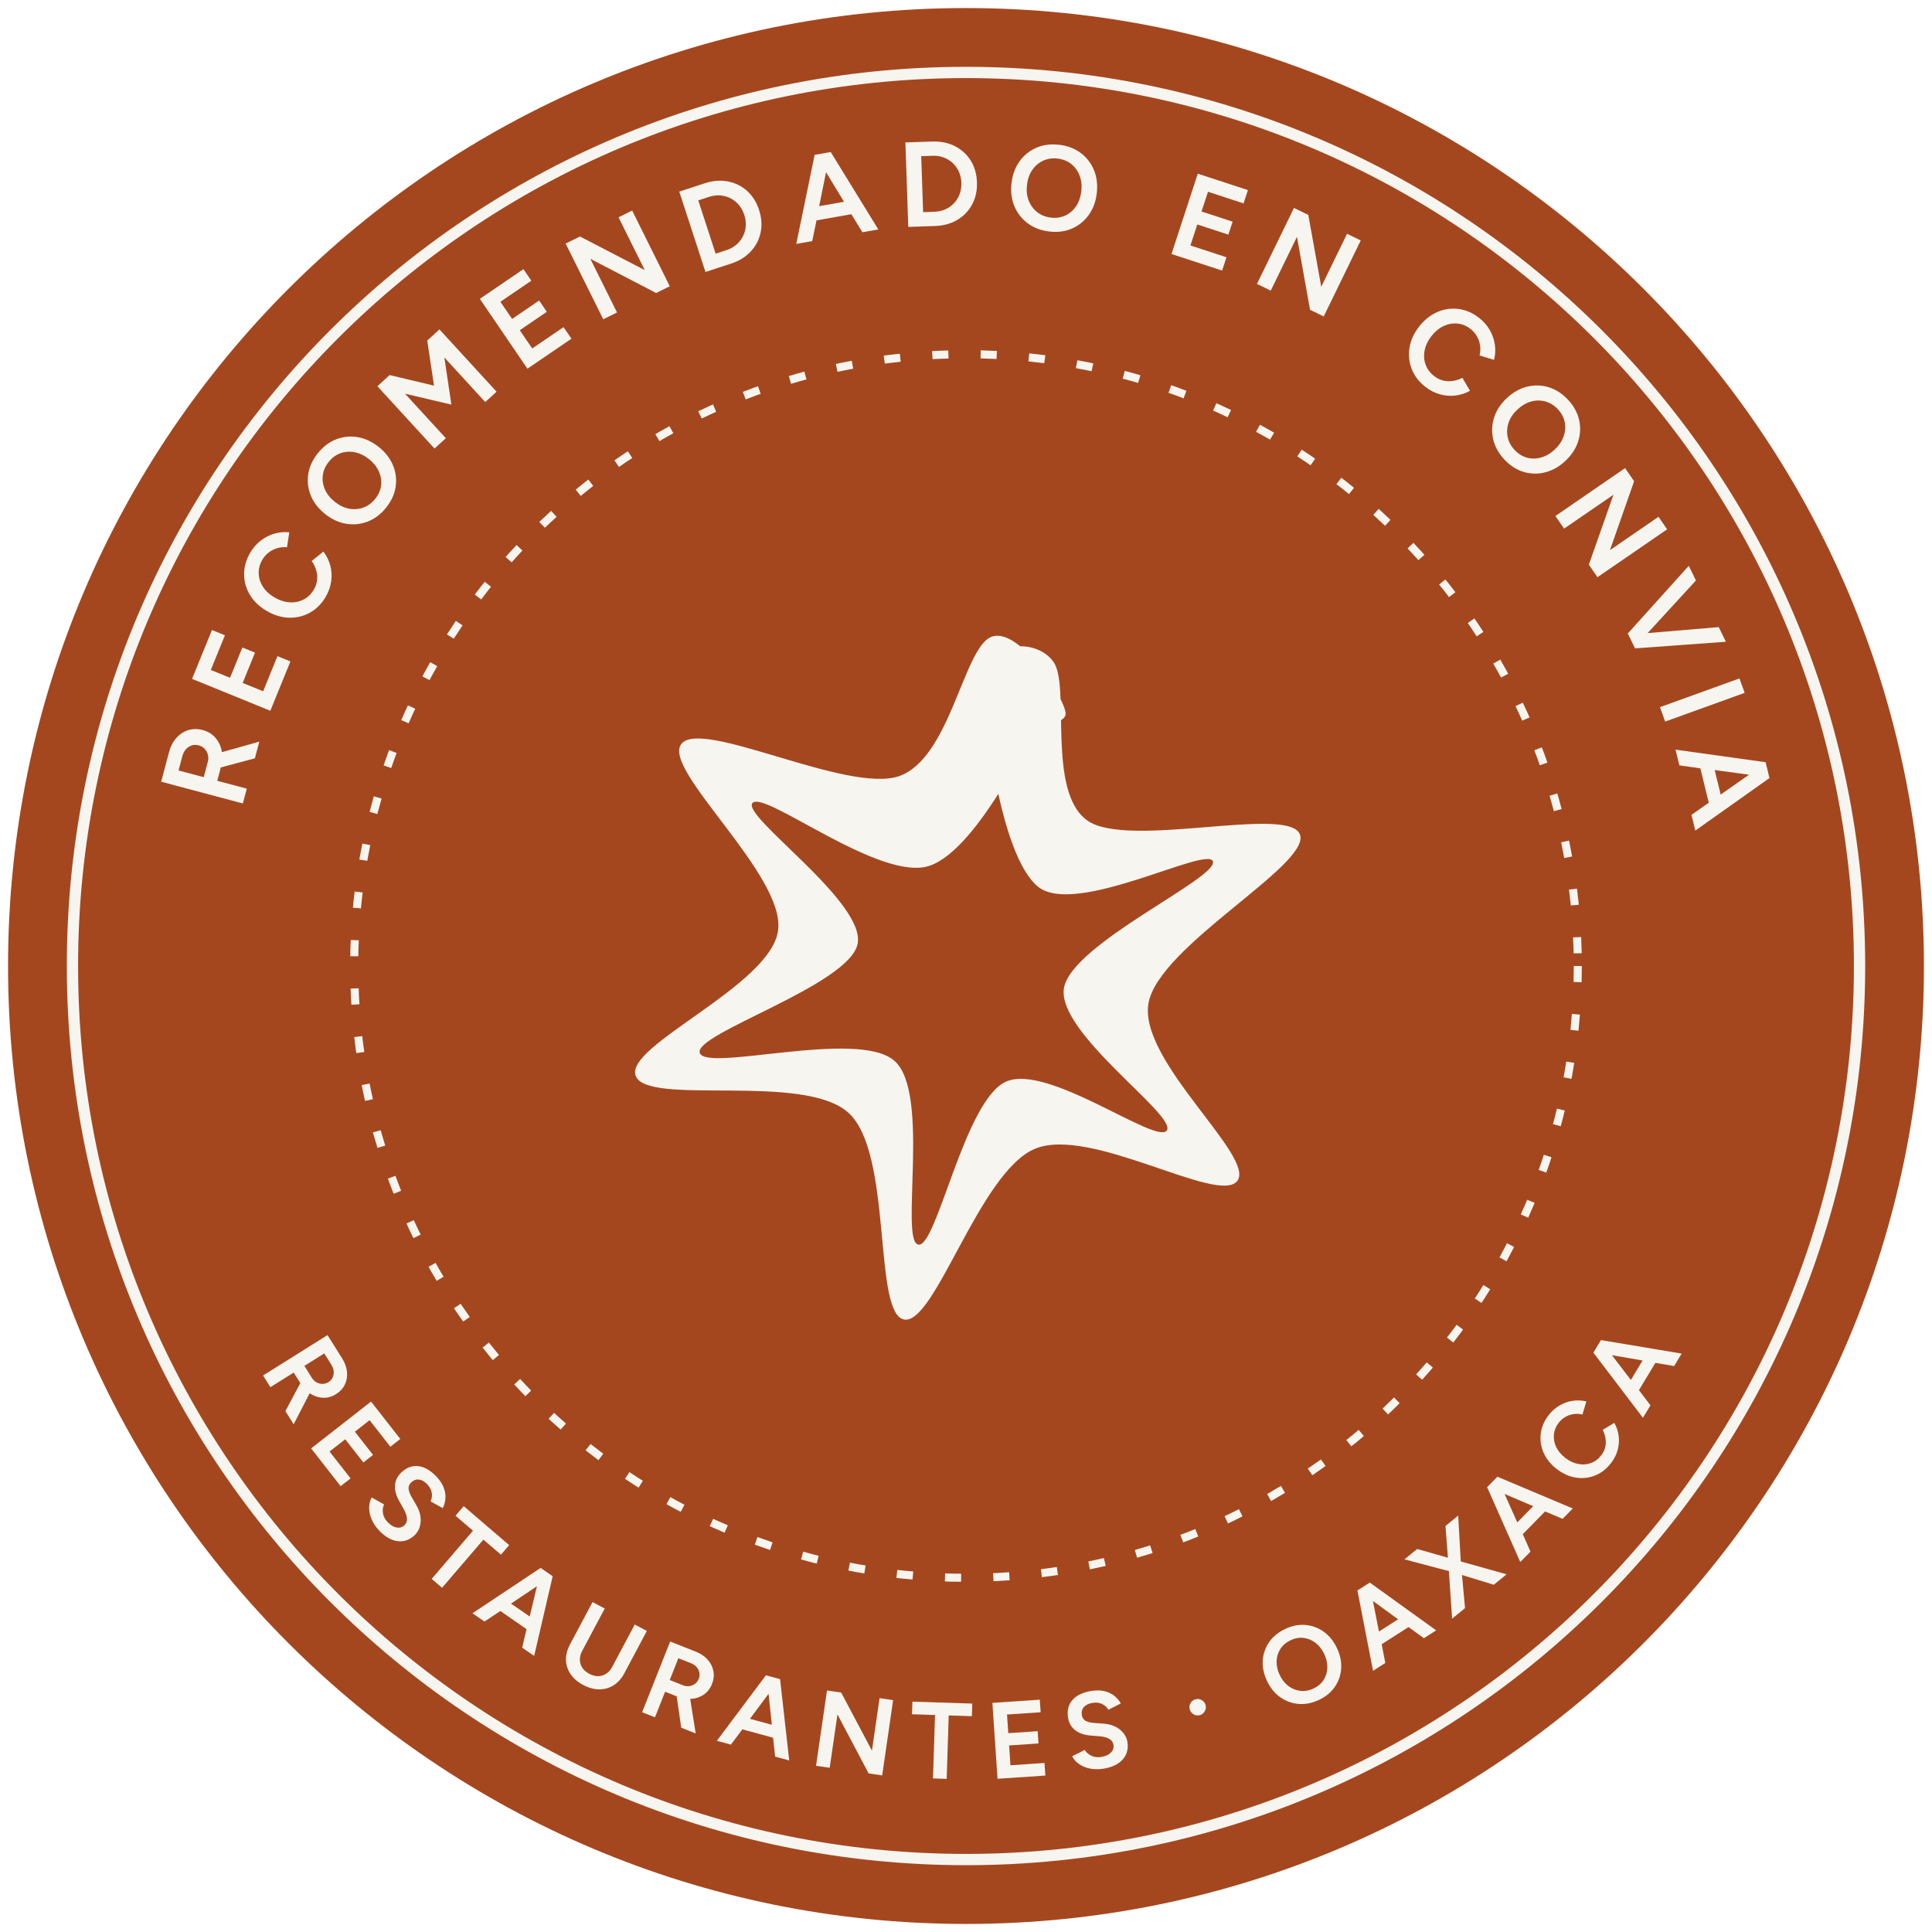
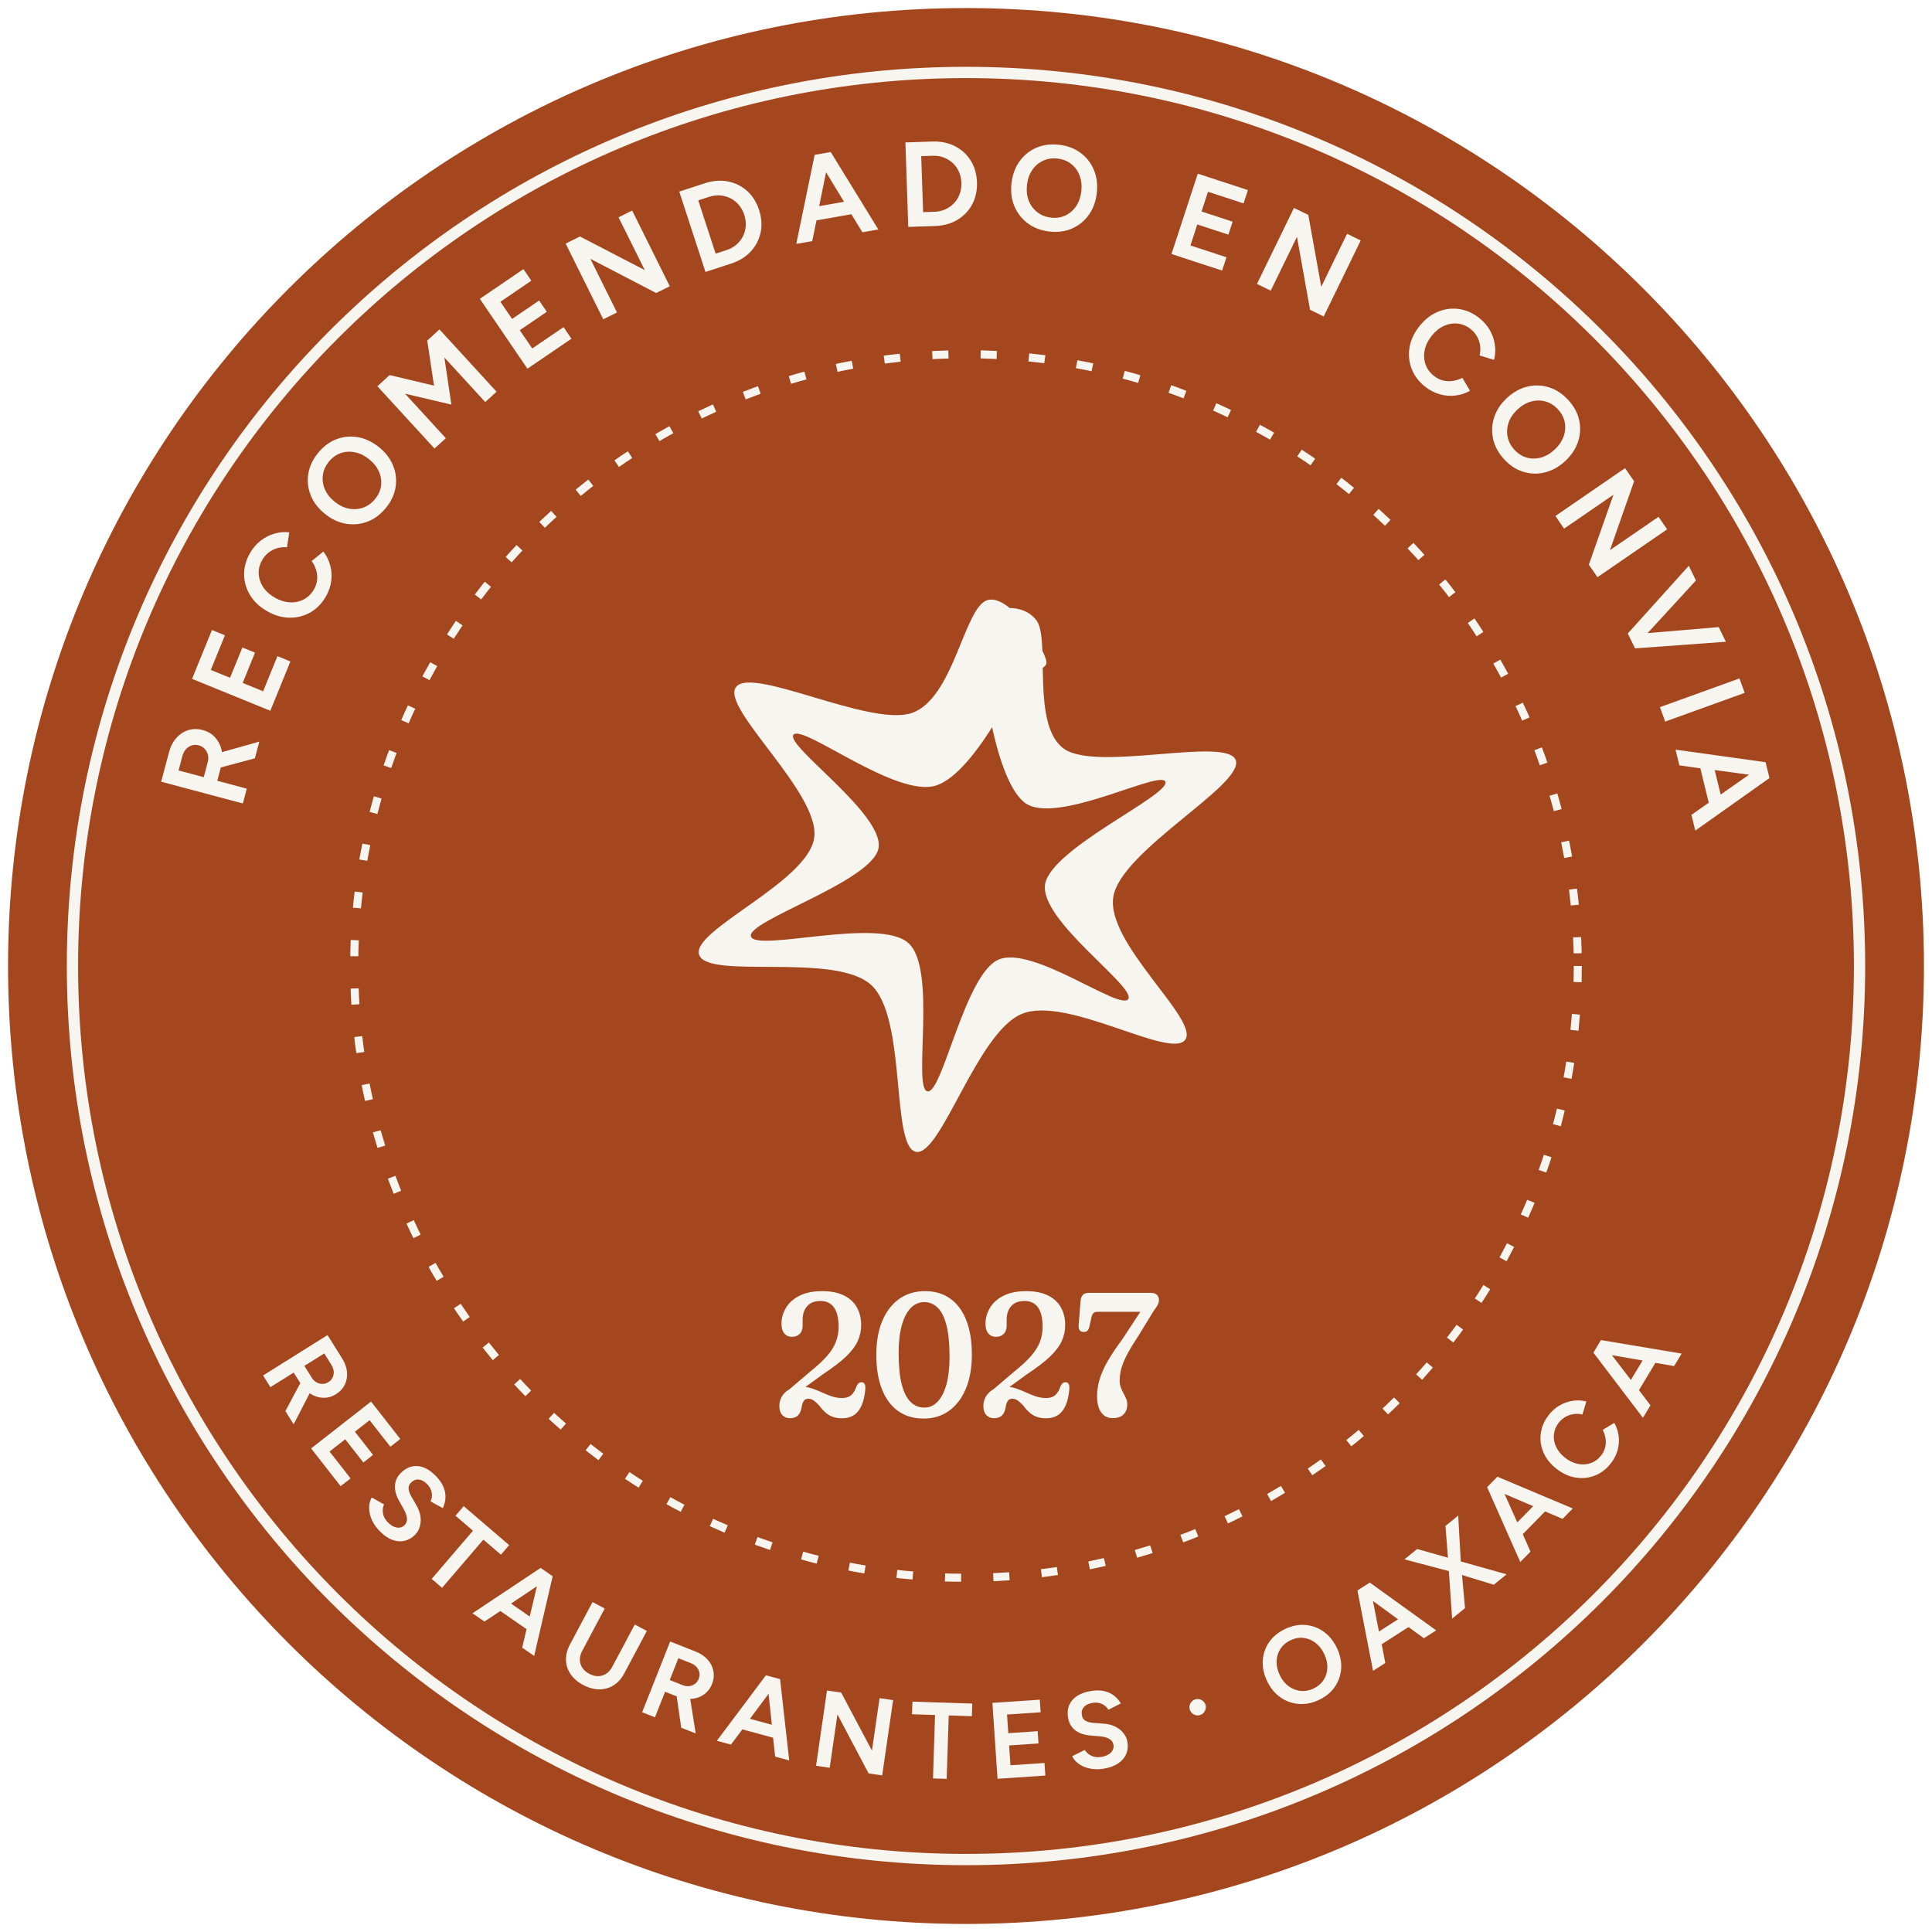
<svg xmlns="http://www.w3.org/2000/svg" width="100mm" height="100mm" viewBox="0 0 240 240" role="img" aria-label="Recomendado en Convia, Restaurantes">
  <circle cx="120" cy="120" r="119" fill="#a5471e" />
  <circle cx="120" cy="120" r="111" fill="none" stroke="#f7f5f0" stroke-width="1.4" />
  <circle cx="120" cy="120" r="76" fill="none" stroke="#f7f5f0" stroke-width="1" stroke-dasharray="2 4" />
  <g fill="#f7f5f0">
    <path transform="translate(31.10 96.31) rotate(-75.08)" d="M-3.623 0.0V-10.5H0.188Q1.282 -10.5 2.122 -10.072Q2.962 -9.645 3.435 -8.895Q3.907 -8.145 3.907 -7.155Q3.907 -6.12 3.345 -5.332Q2.782 -4.545 1.867 -4.155L4.327 0.0H2.182L-0.008 -3.81Q-0.113 -3.795 -0.21 -3.795Q-0.308 -3.795 -0.397 -3.795H-1.718V0.0ZM-1.718 -5.535H0.232Q0.712 -5.535 1.095 -5.745Q1.478 -5.955 1.71 -6.322Q1.942 -6.69 1.942 -7.155Q1.942 -7.86 1.432 -8.317Q0.922 -8.775 0.112 -8.775H-1.718Z" />
    <path transform="translate(34.80 85.30) rotate(-67.84)" d="M-3.232 0.0V-10.5H3.322V-8.76H-1.327V-6.18H2.737V-4.485H-1.327V-1.74H3.383V0.0Z" />
    <path transform="translate(40.16 74.30) rotate(-60.21)" d="M0.36 0.18Q-1.17 0.18 -2.347 -0.517Q-3.525 -1.215 -4.2 -2.438Q-4.875 -3.66 -4.875 -5.25Q-4.875 -6.84 -4.207 -8.062Q-3.54 -9.285 -2.362 -9.982Q-1.185 -10.68 0.33 -10.68Q1.395 -10.68 2.31 -10.305Q3.225 -9.93 3.922 -9.262Q4.62 -8.595 4.995 -7.725L3.24 -7.05Q2.985 -7.62 2.542 -8.047Q2.1 -8.475 1.537 -8.707Q0.975 -8.94 0.33 -8.94Q-0.615 -8.94 -1.357 -8.467Q-2.1 -7.995 -2.52 -7.17Q-2.94 -6.345 -2.94 -5.25Q-2.94 -4.17 -2.513 -3.33Q-2.085 -2.49 -1.335 -2.018Q-0.585 -1.545 0.375 -1.545Q1.035 -1.545 1.59 -1.792Q2.145 -2.04 2.58 -2.498Q3.015 -2.955 3.285 -3.54L5.025 -2.865Q4.65 -1.965 3.96 -1.275Q3.27 -0.585 2.34 -0.202Q1.41 0.18 0.36 0.18Z" />
    <path transform="translate(47.83 62.94) rotate(-51.67)" d="M0.037 0.18Q-1.538 0.18 -2.745 -0.517Q-3.953 -1.215 -4.643 -2.438Q-5.333 -3.66 -5.333 -5.235Q-5.333 -6.84 -4.65 -8.062Q-3.968 -9.285 -2.768 -9.975Q-1.567 -10.665 -0.008 -10.665Q1.567 -10.665 2.768 -9.967Q3.968 -9.27 4.65 -8.047Q5.332 -6.825 5.332 -5.235Q5.332 -3.66 4.657 -2.438Q3.982 -1.215 2.79 -0.517Q1.597 0.18 0.037 0.18ZM0.037 -1.56Q1.027 -1.56 1.785 -2.032Q2.542 -2.505 2.97 -3.337Q3.397 -4.17 3.397 -5.25Q3.397 -6.315 2.962 -7.155Q2.527 -7.995 1.762 -8.467Q0.997 -8.94 -0.008 -8.94Q-0.982 -8.94 -1.755 -8.467Q-2.528 -7.995 -2.963 -7.162Q-3.398 -6.33 -3.398 -5.25Q-3.398 -4.155 -2.955 -3.33Q-2.513 -2.505 -1.74 -2.032Q-0.968 -1.56 0.037 -1.56Z" />
    <path transform="translate(57.83 52.19) rotate(-42.51)" d="M-5.227 0.0V-10.5H-3.172L0.008 -5.805L3.172 -10.5H5.227V0.0H3.322V-7.515L0.008 -2.61L-3.322 -7.5V0.0Z" />
    <path transform="translate(68.19 43.98) rotate(-34.27)" d="M-3.232 0.0V-10.5H3.322V-8.76H-1.327V-6.18H2.737V-4.485H-1.327V-1.74H3.383V0.0Z" />
    <path transform="translate(79.07 37.61) rotate(-26.42)" d="M-4.612 0.0V-10.5H-2.632L2.723 -3.18V-10.5H4.613V0.0H2.723L-2.707 -7.44V0.0Z" />
    <path transform="translate(91.48 32.53) rotate(-18.06)" d="M-4.043 0.0V-10.5H-0.713Q0.877 -10.5 2.092 -9.825Q3.308 -9.15 3.99 -7.973Q4.673 -6.795 4.673 -5.25Q4.673 -3.72 3.99 -2.535Q3.308 -1.35 2.092 -0.675Q0.877 0.0 -0.713 0.0ZM-2.138 -1.77H-0.713Q0.022 -1.77 0.652 -2.032Q1.282 -2.295 1.755 -2.768Q2.228 -3.24 2.482 -3.877Q2.737 -4.515 2.737 -5.25Q2.737 -5.985 2.482 -6.622Q2.228 -7.26 1.755 -7.732Q1.282 -8.205 0.652 -8.468Q0.022 -8.73 -0.713 -8.73H-2.138Z" />
    <path transform="translate(104.02 29.40) rotate(-10.00)" d="M-5.183 0.0 -1.013 -10.5H1.012L5.167 0.0H3.157L2.197 -2.445H-2.198L-3.173 0.0ZM-1.568 -4.125H1.567L0.007 -8.13Z" />
    <path transform="translate(116.87 28.05) rotate(-1.95)" d="M-4.043 0.0V-10.5H-0.713Q0.877 -10.5 2.092 -9.825Q3.308 -9.15 3.99 -7.973Q4.673 -6.795 4.673 -5.25Q4.673 -3.72 3.99 -2.535Q3.308 -1.35 2.092 -0.675Q0.877 0.0 -0.713 0.0ZM-2.138 -1.77H-0.713Q0.022 -1.77 0.652 -2.032Q1.282 -2.295 1.755 -2.768Q2.228 -3.24 2.482 -3.877Q2.737 -4.515 2.737 -5.25Q2.737 -5.985 2.482 -6.622Q2.228 -7.26 1.755 -7.732Q1.282 -8.205 0.652 -8.468Q0.022 -8.73 -0.713 -8.73H-2.138Z" />
    <path transform="translate(130.36 28.58) rotate(6.46)" d="M0.037 0.18Q-1.538 0.18 -2.745 -0.517Q-3.953 -1.215 -4.643 -2.438Q-5.333 -3.66 -5.333 -5.235Q-5.333 -6.84 -4.65 -8.062Q-3.968 -9.285 -2.768 -9.975Q-1.567 -10.665 -0.008 -10.665Q1.567 -10.665 2.768 -9.967Q3.968 -9.27 4.65 -8.047Q5.332 -6.825 5.332 -5.235Q5.332 -3.66 4.657 -2.438Q3.982 -1.215 2.79 -0.517Q1.597 0.18 0.037 0.18ZM0.037 -1.56Q1.027 -1.56 1.785 -2.032Q2.542 -2.505 2.97 -3.337Q3.397 -4.17 3.397 -5.25Q3.397 -6.315 2.962 -7.155Q2.527 -7.995 1.762 -8.467Q0.997 -8.94 -0.008 -8.94Q-0.982 -8.94 -1.755 -8.467Q-2.528 -7.995 -2.963 -7.162Q-3.398 -6.33 -3.398 -5.25Q-3.398 -4.155 -2.955 -3.33Q-2.513 -2.505 -1.74 -2.032Q-0.968 -1.56 0.037 -1.56Z" />
    <path transform="translate(140.30 30.27) rotate(12.75)" d="" />
    <path transform="translate(148.60 32.56) rotate(18.11)" d="M-3.232 0.0V-10.5H3.322V-8.76H-1.327V-6.18H2.737V-4.485H-1.327V-1.74H3.383V0.0Z" />
    <path transform="translate(160.29 37.29) rotate(25.97)" d="M-4.612 0.0V-10.5H-2.632L2.723 -3.18V-10.5H4.613V0.0H2.723L-2.707 -7.44V0.0Z" />
    <path transform="translate(169.02 42.15) rotate(32.20)" d="" />
    <path transform="translate(176.89 47.69) rotate(38.19)" d="M0.36 0.18Q-1.17 0.18 -2.347 -0.517Q-3.525 -1.215 -4.2 -2.438Q-4.875 -3.66 -4.875 -5.25Q-4.875 -6.84 -4.207 -8.062Q-3.54 -9.285 -2.362 -9.982Q-1.185 -10.68 0.33 -10.68Q1.395 -10.68 2.31 -10.305Q3.225 -9.93 3.922 -9.262Q4.62 -8.595 4.995 -7.725L3.24 -7.05Q2.985 -7.62 2.542 -8.047Q2.1 -8.475 1.537 -8.707Q0.975 -8.94 0.33 -8.94Q-0.615 -8.94 -1.357 -8.467Q-2.1 -7.995 -2.52 -7.17Q-2.94 -6.345 -2.94 -5.25Q-2.94 -4.17 -2.513 -3.33Q-2.085 -2.49 -1.335 -2.018Q-0.585 -1.545 0.375 -1.545Q1.035 -1.545 1.59 -1.792Q2.145 -2.04 2.58 -2.498Q3.015 -2.955 3.285 -3.54L5.025 -2.865Q4.65 -1.965 3.96 -1.275Q3.27 -0.585 2.34 -0.202Q1.41 0.18 0.36 0.18Z" />
    <path transform="translate(187.00 56.95) rotate(46.74)" d="M0.037 0.18Q-1.538 0.18 -2.745 -0.517Q-3.953 -1.215 -4.643 -2.438Q-5.333 -3.66 -5.333 -5.235Q-5.333 -6.84 -4.65 -8.062Q-3.968 -9.285 -2.768 -9.975Q-1.567 -10.665 -0.008 -10.665Q1.567 -10.665 2.768 -9.967Q3.968 -9.27 4.65 -8.047Q5.332 -6.825 5.332 -5.235Q5.332 -3.66 4.657 -2.438Q3.982 -1.215 2.79 -0.517Q1.597 0.18 0.037 0.18ZM0.037 -1.56Q1.027 -1.56 1.785 -2.032Q2.542 -2.505 2.97 -3.337Q3.397 -4.17 3.397 -5.25Q3.397 -6.315 2.962 -7.155Q2.527 -7.995 1.762 -8.467Q0.997 -8.94 -0.008 -8.94Q-0.982 -8.94 -1.755 -8.467Q-2.528 -7.995 -2.963 -7.162Q-3.398 -6.33 -3.398 -5.25Q-3.398 -4.155 -2.955 -3.33Q-2.513 -2.505 -1.74 -2.032Q-0.968 -1.56 0.037 -1.56Z" />
    <path transform="translate(195.83 67.90) rotate(55.51)" d="M-4.612 0.0V-10.5H-2.632L2.723 -3.18V-10.5H4.613V0.0H2.723L-2.707 -7.44V0.0Z" />
    <path transform="translate(202.66 79.62) rotate(63.96)" d="M-1.027 0.0 -5.257 -10.5H-3.232L0.008 -2.235L3.217 -10.5H5.242L1.027 0.0Z" />
    <path transform="translate(206.53 88.74) rotate(70.14)" d="M-0.952 0.0V-10.5H0.953V0.0Z" />
    <path transform="translate(209.37 98.16) rotate(76.27)" d="M-5.183 0.0 -1.013 -10.5H1.012L5.167 0.0H3.157L2.197 -2.445H-2.198L-3.173 0.0ZM-1.568 -4.125H1.567L0.007 -8.13Z" />
    <path transform="translate(34.41 173.63) rotate(57.93)" d="M-3.26 0.0V-9.45H0.169Q1.154 -9.45 1.91 -9.065Q2.666 -8.681 3.092 -8.005Q3.517 -7.33 3.517 -6.439Q3.517 -5.508 3.01 -4.799Q2.504 -4.09 1.681 -3.74L3.895 0.0H1.964L-0.007 -3.429Q-0.101 -3.415 -0.189 -3.415Q-0.277 -3.415 -0.358 -3.415H-1.546V0.0ZM-1.546 -4.981H0.209Q0.641 -4.981 0.986 -5.17Q1.33 -5.359 1.539 -5.69Q1.748 -6.021 1.748 -6.439Q1.748 -7.074 1.289 -7.486Q0.83 -7.897 0.101 -7.897H-1.546Z" />
    <path transform="translate(40.44 182.22) rotate(51.97)" d="M-2.909 0.0V-9.45H2.99V-7.884H-1.195V-5.562H2.464V-4.037H-1.195V-1.566H3.044V0.0Z" />
    <path transform="translate(47.18 189.98) rotate(46.14)" d="M0.108 0.162Q-0.621 0.162 -1.242 -0.013Q-1.863 -0.189 -2.335 -0.499Q-2.808 -0.81 -3.119 -1.202Q-3.429 -1.593 -3.537 -2.025L-1.863 -2.525Q-1.688 -2.052 -1.208 -1.694Q-0.729 -1.337 -0.014 -1.323Q0.783 -1.309 1.269 -1.654Q1.755 -1.998 1.755 -2.565Q1.755 -3.051 1.357 -3.375Q0.958 -3.699 0.284 -3.874L-0.918 -4.185Q-1.593 -4.361 -2.119 -4.705Q-2.646 -5.049 -2.943 -5.575Q-3.24 -6.102 -3.24 -6.79Q-3.24 -8.127 -2.369 -8.87Q-1.498 -9.612 0.108 -9.612Q1.026 -9.612 1.701 -9.342Q2.376 -9.072 2.828 -8.593Q3.28 -8.114 3.523 -7.465L1.863 -6.952Q1.688 -7.452 1.215 -7.79Q0.742 -8.127 0.04 -8.127Q-0.675 -8.127 -1.087 -7.79Q-1.498 -7.452 -1.498 -6.845Q-1.498 -6.359 -1.175 -6.088Q-0.851 -5.819 -0.297 -5.67L0.904 -5.373Q2.16 -5.076 2.842 -4.306Q3.523 -3.537 3.523 -2.619Q3.523 -1.795 3.125 -1.168Q2.727 -0.54 1.964 -0.189Q1.202 0.162 0.108 0.162Z" />
    <path transform="translate(54.27 196.69) rotate(40.60)" d="M-0.85 0.0V-7.884H-3.712V-9.45H3.726V-7.884H0.85V0.0Z" />
    <path transform="translate(62.53 203.06) rotate(34.68)" d="M-4.664 0.0 -0.911 -9.45H0.911L4.651 0.0H2.842L1.978 -2.2H-1.978L-2.855 0.0ZM-1.411 -3.712H1.411L0.007 -7.317Z" />
    <path transform="translate(72.54 209.15) rotate(28.03)" d="M-0.027 0.189Q-1.174 0.189 -2.032 -0.27Q-2.889 -0.729 -3.355 -1.552Q-3.821 -2.376 -3.821 -3.483V-9.45H-2.106V-3.483Q-2.106 -2.862 -1.843 -2.383Q-1.579 -1.903 -1.107 -1.647Q-0.635 -1.391 0.0 -1.391Q0.635 -1.391 1.114 -1.647Q1.593 -1.903 1.856 -2.383Q2.12 -2.862 2.12 -3.483V-9.45H3.821V-3.483Q3.821 -2.376 3.348 -1.552Q2.875 -0.729 2.011 -0.27Q1.147 0.189 -0.027 0.189Z" />
    <path transform="translate(82.80 213.90) rotate(21.61)" d="M-3.26 0.0V-9.45H0.169Q1.154 -9.45 1.91 -9.065Q2.666 -8.681 3.092 -8.005Q3.517 -7.33 3.517 -6.439Q3.517 -5.508 3.01 -4.799Q2.504 -4.09 1.681 -3.74L3.895 0.0H1.964L-0.007 -3.429Q-0.101 -3.415 -0.189 -3.415Q-0.277 -3.415 -0.358 -3.415H-1.546V0.0ZM-1.546 -4.981H0.209Q0.641 -4.981 0.986 -5.17Q1.33 -5.359 1.539 -5.69Q1.748 -6.021 1.748 -6.439Q1.748 -7.074 1.289 -7.486Q0.83 -7.897 0.101 -7.897H-1.546Z" />
    <path transform="translate(93.55 217.47) rotate(15.18)" d="M-4.664 0.0 -0.911 -9.45H0.911L4.651 0.0H2.842L1.978 -2.2H-1.978L-2.855 0.0ZM-1.411 -3.712H1.411L0.007 -7.317Z" />
    <path transform="translate(105.48 219.95) rotate(8.27)" d="M-4.151 0.0V-9.45H-2.369L2.45 -2.862V-9.45H4.151V0.0H2.45L-2.437 -6.696V0.0Z" />
    <path transform="translate(116.75 220.95) rotate(1.85)" d="M-0.85 0.0V-7.884H-3.712V-9.45H3.726V-7.884H0.85V0.0Z" />
    <path transform="translate(126.82 220.77) rotate(-3.87)" d="M-2.909 0.0V-9.45H2.99V-7.884H-1.195V-5.562H2.464V-4.037H-1.195V-1.566H3.044V0.0Z" />
    <path transform="translate(137.02 219.56) rotate(-9.70)" d="M0.108 0.162Q-0.621 0.162 -1.242 -0.013Q-1.863 -0.189 -2.335 -0.499Q-2.808 -0.81 -3.119 -1.202Q-3.429 -1.593 -3.537 -2.025L-1.863 -2.525Q-1.688 -2.052 -1.208 -1.694Q-0.729 -1.337 -0.014 -1.323Q0.783 -1.309 1.269 -1.654Q1.755 -1.998 1.755 -2.565Q1.755 -3.051 1.357 -3.375Q0.958 -3.699 0.284 -3.874L-0.918 -4.185Q-1.593 -4.361 -2.119 -4.705Q-2.646 -5.049 -2.943 -5.575Q-3.24 -6.102 -3.24 -6.79Q-3.24 -8.127 -2.369 -8.87Q-1.498 -9.612 0.108 -9.612Q1.026 -9.612 1.701 -9.342Q2.376 -9.072 2.828 -8.593Q3.28 -8.114 3.523 -7.465L1.863 -6.952Q1.688 -7.452 1.215 -7.79Q0.742 -8.127 0.04 -8.127Q-0.675 -8.127 -1.087 -7.79Q-1.498 -7.452 -1.498 -6.845Q-1.498 -6.359 -1.175 -6.088Q-0.851 -5.819 -0.297 -5.67L0.904 -5.373Q2.16 -5.076 2.842 -4.306Q3.523 -3.537 3.523 -2.619Q3.523 -1.795 3.125 -1.168Q2.727 -0.54 1.964 -0.189Q1.202 0.162 0.108 0.162Z" />
    <path transform="translate(144.77 217.91) rotate(-14.20)" d="" />
    <path transform="translate(150.13 216.40) rotate(-17.36)" d="M-0.007 -3.51Q-0.425 -3.51 -0.722 -3.814Q-1.019 -4.117 -1.019 -4.536Q-1.019 -4.954 -0.722 -5.252Q-0.425 -5.548 -0.007 -5.548Q0.412 -5.548 0.715 -5.252Q1.019 -4.954 1.019 -4.536Q1.019 -4.117 0.715 -3.814Q0.412 -3.51 -0.007 -3.51Z" />
    <path transform="translate(155.40 214.59) rotate(-20.52)" d="" />
    <path transform="translate(163.78 211.02) rotate(-25.69)" d="M0.034 0.162Q-1.384 0.162 -2.47 -0.466Q-3.557 -1.093 -4.178 -2.194Q-4.799 -3.294 -4.799 -4.712Q-4.799 -6.156 -4.185 -7.256Q-3.571 -8.357 -2.491 -8.977Q-1.411 -9.598 -0.007 -9.598Q1.411 -9.598 2.491 -8.971Q3.571 -8.343 4.185 -7.243Q4.799 -6.143 4.799 -4.712Q4.799 -3.294 4.192 -2.194Q3.584 -1.093 2.511 -0.466Q1.438 0.162 0.034 0.162ZM0.034 -1.404Q0.925 -1.404 1.606 -1.829Q2.288 -2.255 2.673 -3.004Q3.058 -3.753 3.058 -4.725Q3.058 -5.683 2.666 -6.439Q2.275 -7.196 1.586 -7.621Q0.898 -8.046 -0.007 -8.046Q-0.884 -8.046 -1.579 -7.621Q-2.275 -7.196 -2.666 -6.446Q-3.058 -5.697 -3.058 -4.725Q-3.058 -3.74 -2.659 -2.997Q-2.261 -2.255 -1.566 -1.829Q-0.871 -1.404 0.034 -1.404Z" />
    <path transform="translate(174.49 205.04) rotate(-32.65)" d="M-4.664 0.0 -0.911 -9.45H0.911L4.651 0.0H2.842L1.978 -2.2H-1.978L-2.855 0.0ZM-1.411 -3.712H1.411L0.007 -7.317Z" />
    <path transform="translate(183.77 198.32) rotate(-39.15)" d="M-4.361 0.0 -0.945 -4.833 -4.306 -9.45H-2.268L0.014 -6.197L2.268 -9.45H4.306L0.958 -4.833L4.361 0.0H2.309L0.014 -3.429L-2.295 0.0Z" />
    <path transform="translate(192.12 190.71) rotate(-45.56)" d="M-4.664 0.0 -0.911 -9.45H0.911L4.651 0.0H2.842L1.978 -2.2H-1.978L-2.855 0.0ZM-1.411 -3.712H1.411L0.007 -7.317Z" />
    <path transform="translate(199.80 181.91) rotate(-52.20)" d="M0.324 0.162Q-1.053 0.162 -2.113 -0.466Q-3.172 -1.093 -3.78 -2.194Q-4.387 -3.294 -4.387 -4.725Q-4.387 -6.156 -3.787 -7.256Q-3.186 -8.357 -2.126 -8.984Q-1.066 -9.612 0.297 -9.612Q1.256 -9.612 2.079 -9.274Q2.903 -8.937 3.53 -8.336Q4.158 -7.736 4.496 -6.952L2.916 -6.345Q2.687 -6.858 2.288 -7.243Q1.89 -7.627 1.384 -7.837Q0.878 -8.046 0.297 -8.046Q-0.553 -8.046 -1.222 -7.621Q-1.89 -7.196 -2.268 -6.453Q-2.646 -5.71 -2.646 -4.725Q-2.646 -3.753 -2.261 -2.997Q-1.876 -2.241 -1.201 -1.816Q-0.526 -1.391 0.338 -1.391Q0.932 -1.391 1.431 -1.613Q1.931 -1.836 2.322 -2.248Q2.714 -2.659 2.957 -3.186L4.522 -2.579Q4.185 -1.768 3.564 -1.147Q2.943 -0.526 2.106 -0.182Q1.269 0.162 0.324 0.162Z" />
    <path transform="translate(206.50 172.13) rotate(-58.92)" d="M-4.664 0.0 -0.911 -9.45H0.911L4.651 0.0H2.842L1.978 -2.2H-1.978L-2.855 0.0ZM-1.411 -3.712H1.411L0.007 -7.317Z" />
  </g>
-   <path transform="translate(68.00 66.00) scale(0.52)" d="M104.6 35.0 C104.0 43.9 108.1 77.5 117.2 84.9 C126.2 92.2 157.9 74.9 159.0 78.9 C160.0 83.0 125.3 98.5 123.4 109.1 C121.6 119.8 150.3 139.4 148.0 143.1 C145.7 146.8 119.4 126.9 109.5 131.5 C99.6 136.0 93.0 171.3 88.6 170.4 C84.1 169.6 91.6 134.1 82.9 126.5 C74.2 118.8 37.9 129.3 36.4 124.6 C34.9 120.0 72.0 108.5 74.1 98.6 C76.2 88.6 46.2 68.0 49.0 64.9 C51.9 61.8 79.6 83.9 91.3 79.9 C103.1 75.9 116.8 46.4 119.5 41.0 C122.2 35.6 106.8 46.9 107.5 47.3 C108.2 47.7 124.1 47.2 123.8 43.5 C123.6 39.8 112.7 22.7 106.1 25.2 C99.4 27.7 96.3 54.2 84.0 58.5 C71.6 62.7 36.8 44.6 32.0 50.8 C27.2 56.9 57.0 82.2 55.1 95.4 C53.3 108.6 18.3 122.9 21.1 130.1 C23.9 137.4 61.2 129.2 71.9 138.9 C82.6 148.5 77.7 186.8 85.2 188.3 C92.6 189.7 103.2 153.0 116.5 147.5 C129.8 142.0 160.3 161.0 164.8 155.2 C169.3 149.4 141.1 126.5 143.6 112.7 C146.1 99.0 182.2 79.8 179.8 72.5 C177.4 65.3 138.8 76.0 129.0 69.1 C119.2 62.2 125.0 36.9 120.9 31.2 C116.9 25.5 105.3 26.0 104.6 35.0 Z" fill="#f7f5f0" />
+   <path transform="translate(78.00 64.00) scale(0.42)" d="M104.6 35.0 C104.0 43.9 108.1 77.5 117.2 84.9 C126.2 92.2 157.9 74.9 159.0 78.9 C160.0 83.0 125.3 98.5 123.4 109.1 C121.6 119.8 150.3 139.4 148.0 143.1 C145.7 146.8 119.4 126.9 109.5 131.5 C99.6 136.0 93.0 171.3 88.6 170.4 C84.1 169.6 91.6 134.1 82.9 126.5 C74.2 118.8 37.9 129.3 36.4 124.6 C34.9 120.0 72.0 108.5 74.1 98.6 C76.2 88.6 46.2 68.0 49.0 64.9 C51.9 61.8 79.6 83.9 91.3 79.9 C103.1 75.9 116.8 46.4 119.5 41.0 C122.2 35.6 106.8 46.9 107.5 47.3 C108.2 47.7 124.1 47.2 123.8 43.5 C123.6 39.8 112.7 22.7 106.1 25.2 C99.4 27.7 96.3 54.2 84.0 58.5 C71.6 62.7 36.8 44.6 32.0 50.8 C27.2 56.9 57.0 82.2 55.1 95.4 C53.3 108.6 18.3 122.9 21.1 130.1 C23.9 137.4 61.2 129.2 71.9 138.9 C82.6 148.5 77.7 186.8 85.2 188.3 C92.6 189.7 103.2 153.0 116.5 147.5 C129.8 142.0 160.3 161.0 164.8 155.2 C169.3 149.4 141.1 126.5 143.6 112.7 C146.1 99.0 182.2 79.8 179.8 72.5 C177.4 65.3 138.8 76.0 129.0 69.1 C119.2 62.2 125.0 36.9 120.9 31.2 C116.9 25.5 105.3 26.0 104.6 35.0 Z" fill="#f7f5f0" />
+   <path transform="translate(96.11 176)" d="M2.222 -2.453 1.595 -3.113 4.532 -5.61Q5.852 -6.666 6.627 -7.557Q7.403 -8.448 7.733 -9.322Q8.063 -10.197 8.063 -11.176Q8.063 -12.276 7.799 -12.991Q7.535 -13.706 7.034 -14.047Q6.534 -14.388 5.819 -14.388Q4.697 -14.388 4.147 -13.733Q3.597 -13.079 3.597 -12.089V-11.33Q3.597 -10.681 3.239 -10.307Q2.882 -9.933 2.266 -9.933Q1.672 -9.933 1.32 -10.357Q0.968 -10.78 0.968 -11.539Q0.968 -12.606 1.523 -13.535Q2.079 -14.465 3.201 -15.037Q4.323 -15.609 6.006 -15.609Q7.667 -15.609 8.745 -15.064Q9.823 -14.52 10.345 -13.574Q10.868 -12.628 10.868 -11.407Q10.868 -10.351 10.444 -9.416Q10.021 -8.481 8.998 -7.496Q7.975 -6.512 6.171 -5.324ZM0.704 -1.353Q0.704 -2.332 1.425 -3.03Q2.145 -3.729 3.509 -3.729Q4.18 -3.729 4.79 -3.514Q5.401 -3.3 6 -3.025Q6.6 -2.75 7.216 -2.541Q7.832 -2.332 8.514 -2.332Q9.229 -2.332 9.636 -2.695Q10.043 -3.058 10.274 -3.751Q10.417 -4.081 10.593 -4.202Q10.769 -4.323 10.978 -4.29Q11.209 -4.268 11.313 -4.042Q11.418 -3.817 11.374 -3.322Q11.253 -2.101 10.884 -1.325Q10.516 -0.55 9.922 -0.181Q9.328 0.187 8.503 0.187Q7.876 0.187 7.386 0.022Q6.897 -0.143 6.473 -0.5Q6.05 -0.858 5.632 -1.43Q5.214 -1.87 4.917 -2.057Q4.62 -2.244 4.29 -2.244Q3.905 -2.244 3.723 -1.958Q3.542 -1.672 3.454 -1.089Q3.366 -0.66 3.184 -0.379Q3.003 -0.099 2.717 0.038Q2.431 0.176 2.024 0.176Q1.441 0.176 1.072 -0.214Q0.704 -0.605 0.704 -1.353ZM18.799 -15.609Q20.647 -15.609 21.945 -14.674Q23.243 -13.739 23.93 -11.979Q24.618 -10.219 24.618 -7.733Q24.618 -5.269 23.87 -3.487Q23.122 -1.705 21.78 -0.742Q20.438 0.22 18.634 0.22Q16.775 0.22 15.455 -0.72Q14.135 -1.661 13.442 -3.437Q12.749 -5.214 12.749 -7.711Q12.749 -10.153 13.497 -11.924Q14.245 -13.695 15.604 -14.652Q16.962 -15.609 18.799 -15.609ZM21.846 -7.502Q21.846 -9.867 21.466 -11.357Q21.087 -12.848 20.383 -13.546Q19.679 -14.245 18.7 -14.245Q17.732 -14.245 17.023 -13.514Q16.313 -12.782 15.917 -11.374Q15.521 -9.966 15.521 -7.931Q15.521 -5.533 15.906 -4.037Q16.291 -2.541 17.006 -1.842Q17.721 -1.144 18.733 -1.144Q19.657 -1.144 20.361 -1.875Q21.065 -2.607 21.455 -4.02Q21.846 -5.434 21.846 -7.502ZM27.566 -2.453 26.939 -3.113 29.876 -5.61Q31.196 -6.666 31.971 -7.557Q32.747 -8.448 33.077 -9.322Q33.407 -10.197 33.407 -11.176Q33.407 -12.276 33.143 -12.991Q32.879 -13.706 32.379 -14.047Q31.878 -14.388 31.163 -14.388Q30.041 -14.388 29.491 -13.733Q28.941 -13.079 28.941 -12.089V-11.33Q28.941 -10.681 28.584 -10.307Q28.226 -9.933 27.61 -9.933Q27.016 -9.933 26.664 -10.357Q26.312 -10.78 26.312 -11.539Q26.312 -12.606 26.867 -13.535Q27.423 -14.465 28.545 -15.037Q29.667 -15.609 31.35 -15.609Q33.011 -15.609 34.089 -15.064Q35.167 -14.52 35.69 -13.574Q36.212 -12.628 36.212 -11.407Q36.212 -10.351 35.788 -9.416Q35.365 -8.481 34.342 -7.496Q33.319 -6.512 31.515 -5.324ZM26.048 -1.353Q26.048 -2.332 26.769 -3.03Q27.489 -3.729 28.853 -3.729Q29.524 -3.729 30.135 -3.514Q30.745 -3.3 31.345 -3.025Q31.944 -2.75 32.56 -2.541Q33.176 -2.332 33.858 -2.332Q34.573 -2.332 34.98 -2.695Q35.387 -3.058 35.618 -3.751Q35.761 -4.081 35.937 -4.202Q36.113 -4.323 36.322 -4.29Q36.553 -4.268 36.657 -4.042Q36.762 -3.817 36.718 -3.322Q36.597 -2.101 36.228 -1.325Q35.86 -0.55 35.266 -0.181Q34.672 0.187 33.847 0.187Q33.22 0.187 32.73 0.022Q32.241 -0.143 31.818 -0.5Q31.394 -0.858 30.976 -1.43Q30.558 -1.87 30.261 -2.057Q29.964 -2.244 29.634 -2.244Q29.249 -2.244 29.068 -1.958Q28.886 -1.672 28.798 -1.089Q28.71 -0.66 28.529 -0.379Q28.347 -0.099 28.061 0.038Q27.775 0.176 27.368 0.176Q26.785 0.176 26.416 -0.214Q26.048 -0.605 26.048 -1.353ZM45.65 -13.2 46.134 -13.046H40.271Q39.886 -13.046 39.721 -12.881Q39.556 -12.716 39.479 -12.364L39.215 -11.198Q39.149 -10.879 38.979 -10.703Q38.808 -10.527 38.511 -10.538Q38.181 -10.538 38.011 -10.758Q37.84 -10.978 37.884 -11.451L38.126 -14.41Q38.159 -14.872 38.407 -15.136Q38.654 -15.4 39.116 -15.4H46.827Q47.333 -15.4 47.597 -15.158Q47.861 -14.916 47.861 -14.498Q47.861 -14.234 47.729 -13.948Q47.597 -13.662 47.256 -13.233L45.177 -9.856Q44.55 -8.91 44.127 -8.156Q43.703 -7.403 43.45 -6.776Q43.197 -6.149 43.087 -5.599Q42.977 -5.049 42.977 -4.51Q42.977 -4.037 43.12 -3.652Q43.263 -3.267 43.45 -2.931Q43.637 -2.596 43.78 -2.255Q43.923 -1.914 43.923 -1.507Q43.923 -0.792 43.478 -0.314Q43.032 0.165 42.097 0.165Q41.195 0.165 40.684 -0.544Q40.172 -1.254 40.172 -2.552Q40.172 -3.597 40.486 -4.647Q40.799 -5.698 41.481 -6.897Q42.163 -8.096 43.274 -9.581Z" fill="#f7f5f0" />
</svg>
